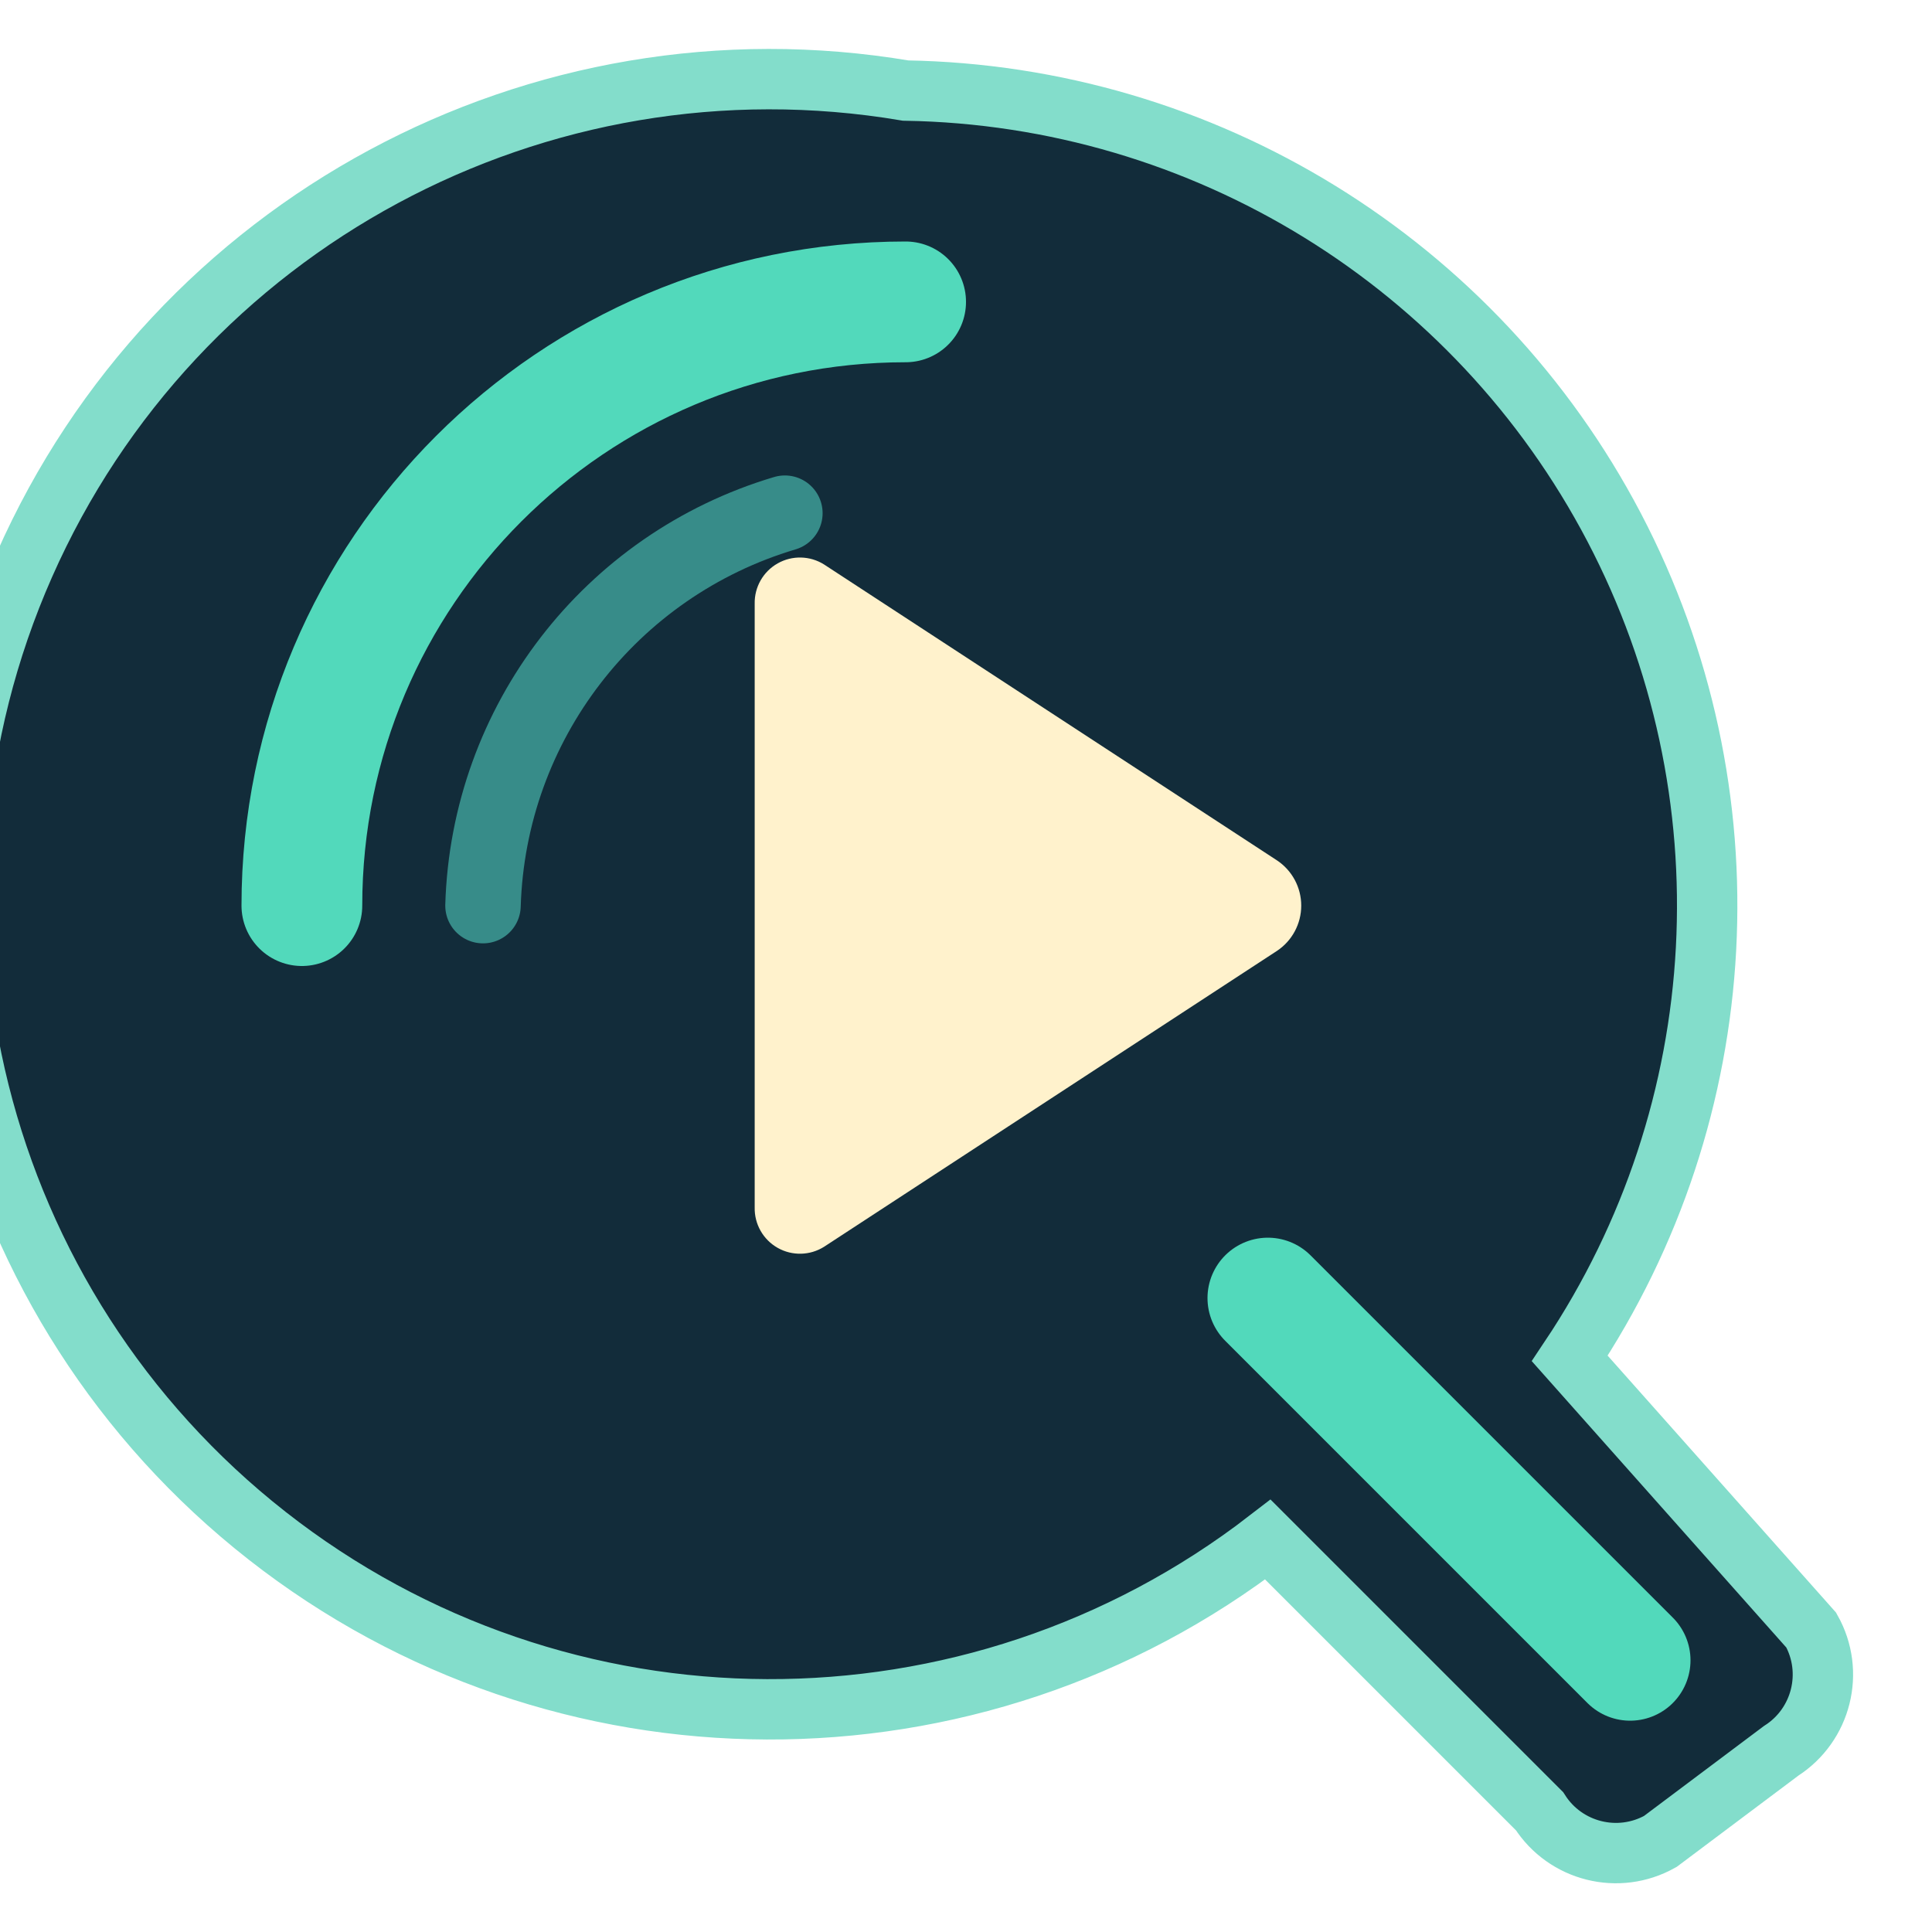
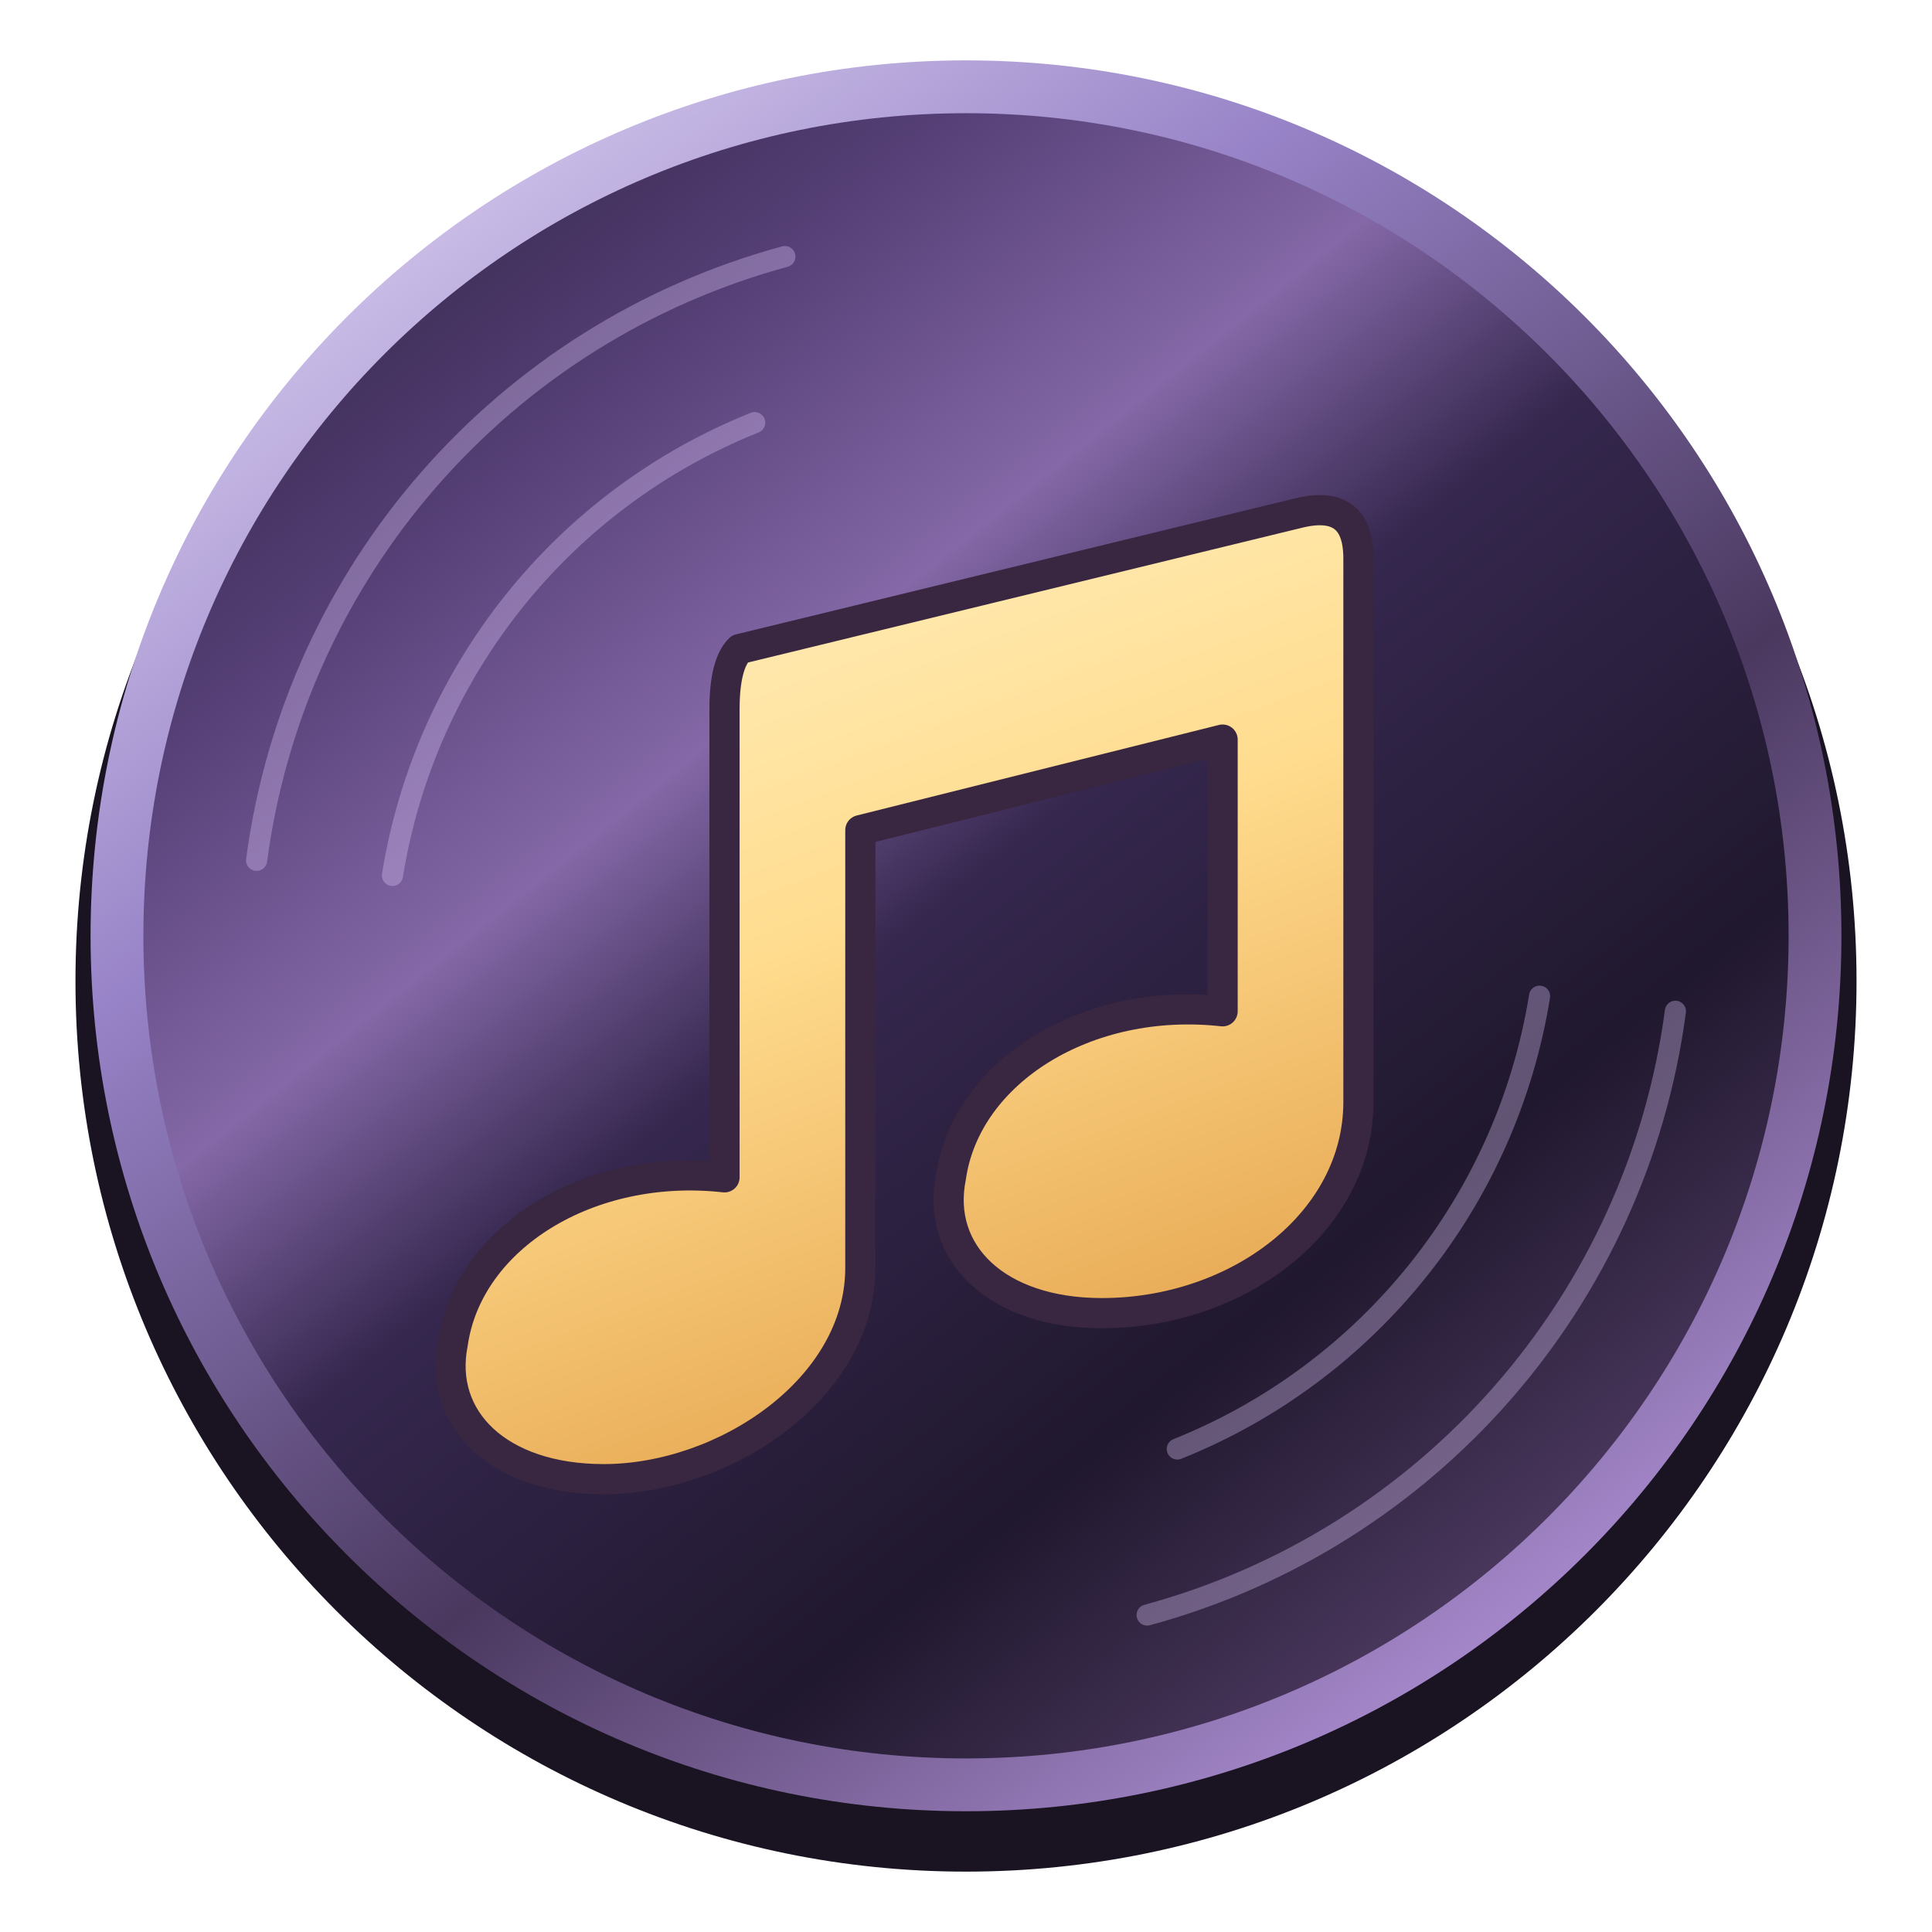
- <svg xmlns="http://www.w3.org/2000/svg" viewBox="0 0 64 64" width="64" height="64">
-   <path fill="#122c3a" stroke="#83ddcb" stroke-width="2" d="M30 3a27 27 0 0 1 22 42l8 9a3 3 0 0 1-1 4l-4 3a3 3 0 0 1-4-1l-9-9A27 27 0 1 1 30 3Z" />
-   <g fill="none" stroke-linecap="round">
-     <path stroke="#52d9bb" stroke-width="4" d="M10 30a20 20 0 0 1 20-20" />
-     <path stroke="#378c89" stroke-width="2.5" d="M16 30a14 14 0 0 1 10-13" />
-     <path stroke="#52d9bb" stroke-width="4" d="m42 43 12 12" />
+ <svg xmlns="http://www.w3.org/2000/svg" width="128" height="128" viewBox="0 0 128 128">
+   <defs>
+     <linearGradient id="rim" x1="0" y1="0" x2="0.75" y2="1">
+       <stop stop-color="#f1e9ff" />
+       <stop offset=".35" stop-color="#9783c7" />
+       <stop offset=".67" stop-color="#4a385f" />
+       <stop offset="1" stop-color="#af91d7" />
+     </linearGradient>
+     <linearGradient id="vinyl" x1="0" y1="0" x2=".8" y2="1">
+       <stop stop-color="#211731" />
+       <stop offset=".24" stop-color="#564077" />
+       <stop offset=".4" stop-color="#8468a7" />
+       <stop offset=".53" stop-color="#35274e" />
+       <stop offset=".78" stop-color="#20182e" />
+       <stop offset="1" stop-color="#57416c" />
+     </linearGradient>
+     <linearGradient id="gold" x1="0" y1="0" x2=".35" y2="1">
+       <stop stop-color="#fff2c7" />
+       <stop offset=".52" stop-color="#ffdc8e" />
+       <stop offset="1" stop-color="#e8aa55" />
+     </linearGradient>
+   </defs>
+   <circle cx="64" cy="65" r="59" fill="#191322" />
+   <circle cx="64" cy="62" r="58" fill="url(#rim)" />
+   <circle cx="64" cy="62" r="54.5" fill="url(#vinyl)" />
+   <g fill="none" stroke-width="1.4" stroke="#dfcafa" stroke-opacity=".34" stroke-linecap="round">
+     <path d="M17 57a48 48 0 0 1 35-40m-26 41a39 39 0 0 1 24-30" />
+     <path d="M111 67a48 48 0 0 1-35 40m26-41a39 39 0 0 1-24 30" />
  </g>
-   <path fill="#fff2cc" d="M25 20a1.5 1.5 0 0 1 2.3-1.3l15 9.8a1.8 1.8 0 0 1 0 3l-15 9.8A1.5 1.5 0 0 1 25 40Z" />
+   <path fill="url(#gold)" stroke="#392640" stroke-width="2" stroke-linejoin="round" d="M49 43 86 34q4-1 4 3v36c0 8-8 14-17 14-7 0-11-4-10-9 1-7 9-12 18-11V49l-24 6v29c0 8-9 14-17 14-7 0-11-4-10-9 1-7 9-12 18-11V47q0-3 1-4Z" />
</svg>
